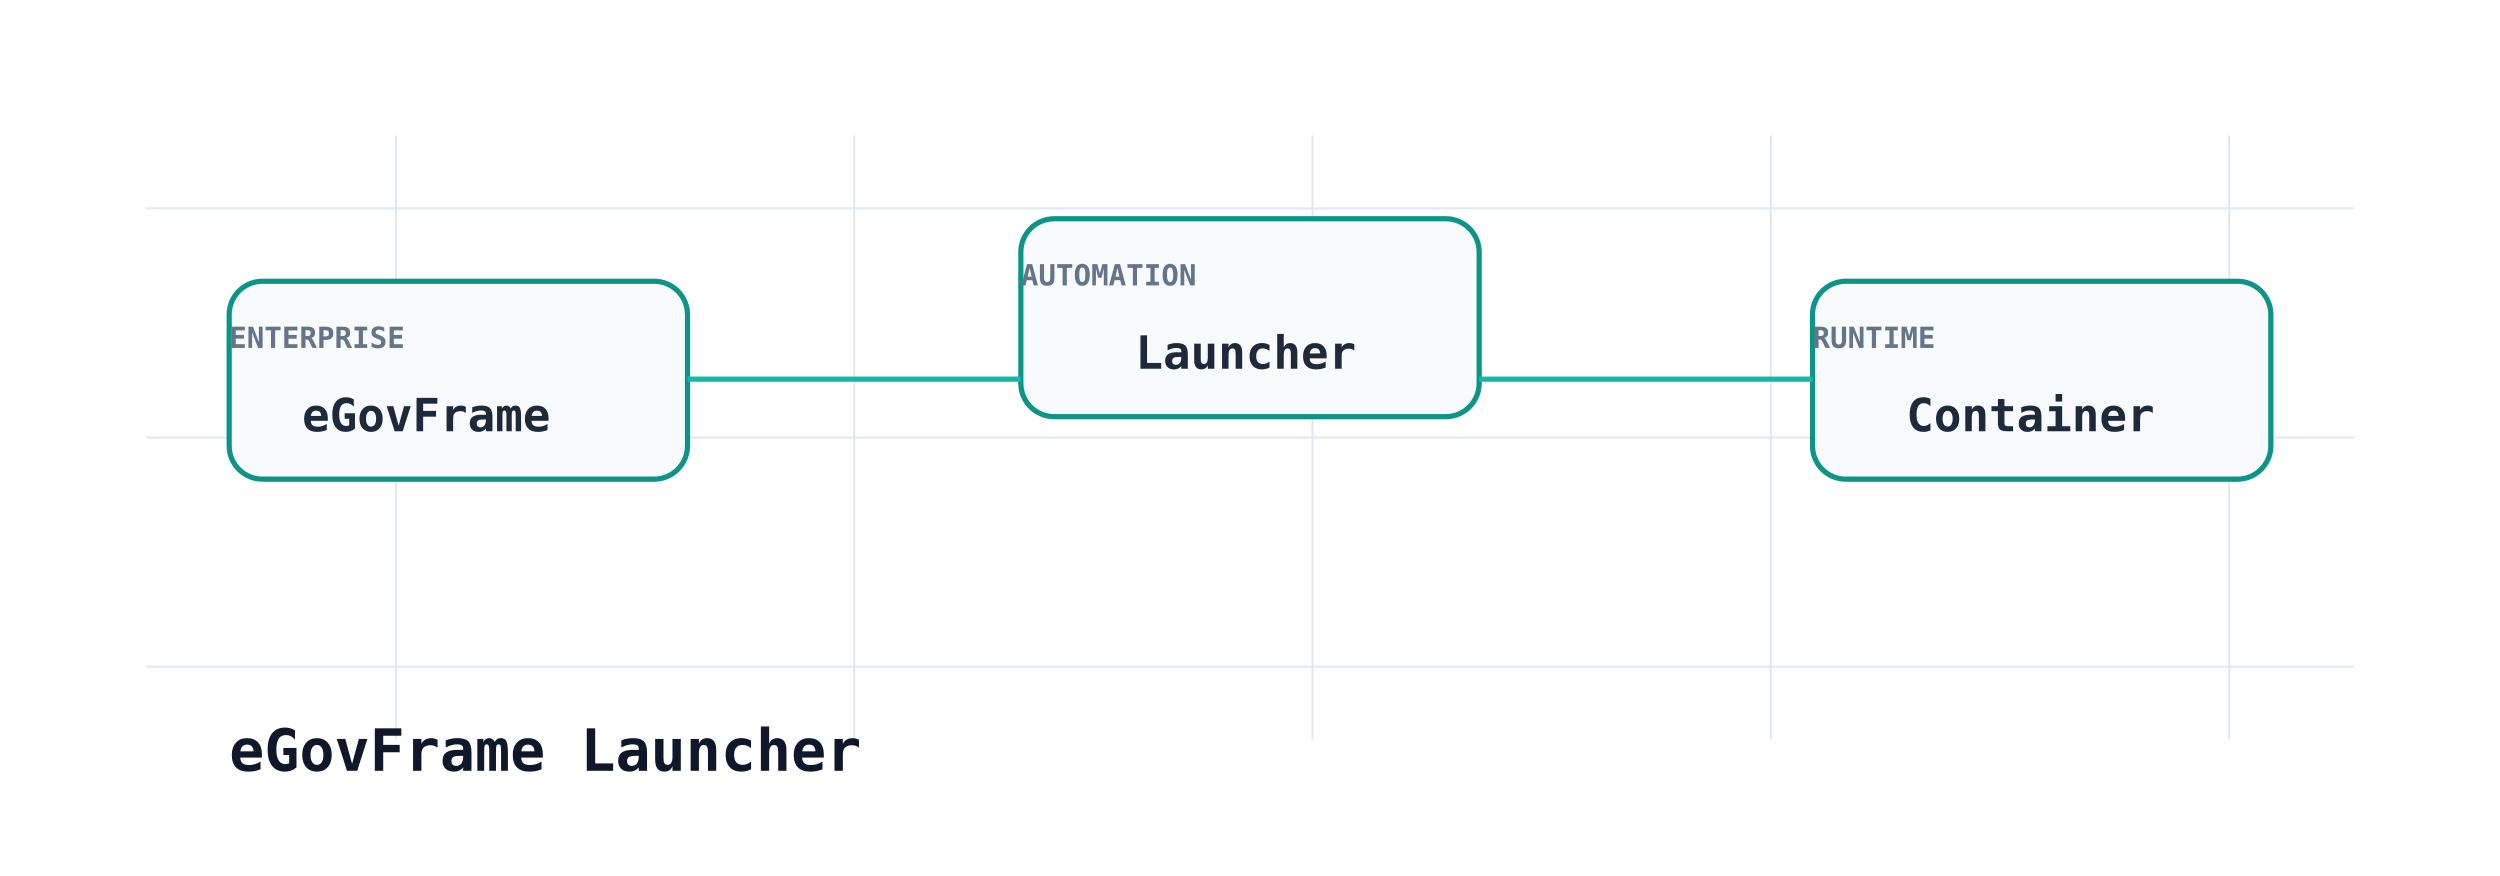
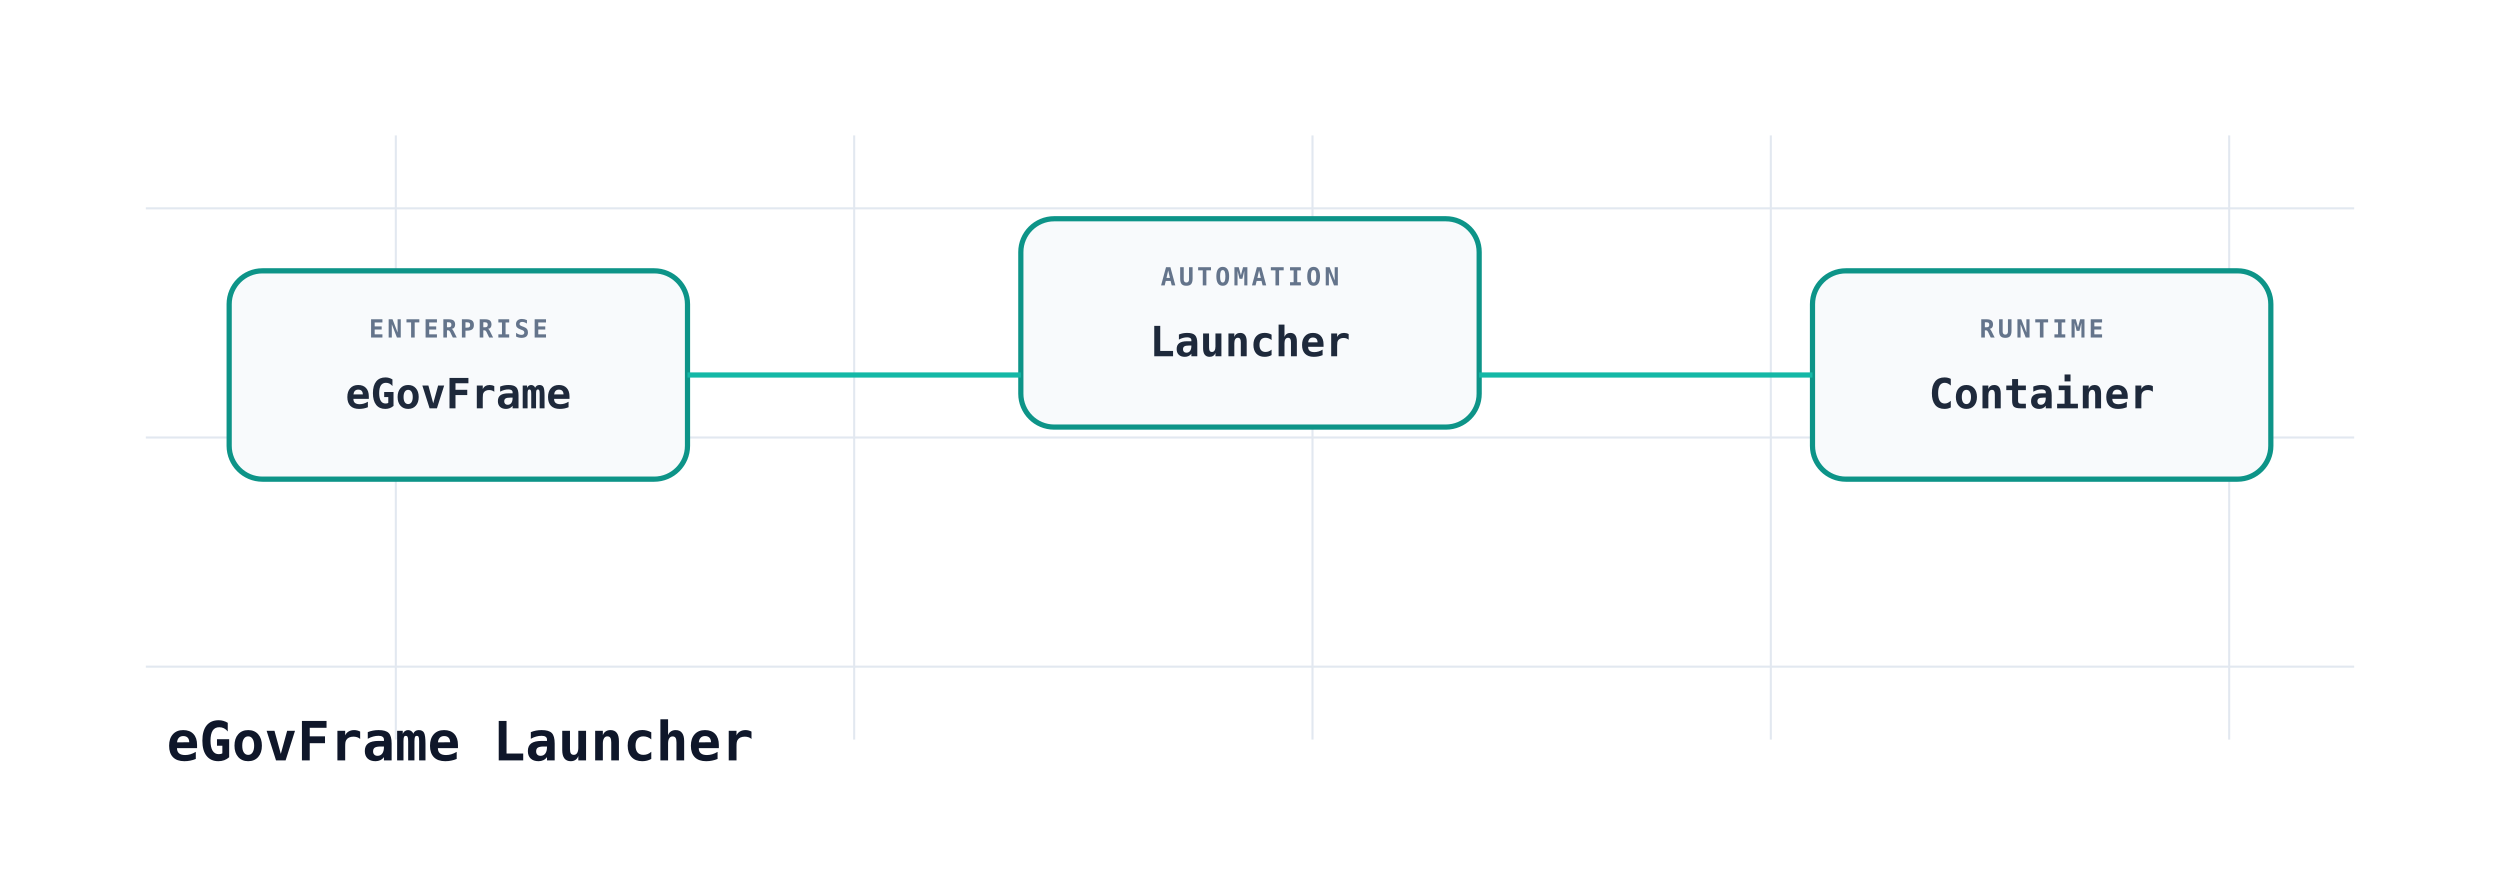
<svg xmlns="http://www.w3.org/2000/svg" viewBox="0 0 1200 420" role="img">
  <style>
    .svg-bg { fill: var(--surface, #ffffff); }
    .svg-grid { stroke: var(--border-soft, #e2e8f0); }
    .svg-card { fill: var(--surface-hi, #f8fafc); stroke: var(--accent, #0d9488); }
    .svg-link { stroke: var(--accent, #14b8a6); }
    .svg-text-title { fill: var(--text, #1e293b); }
    .svg-text-sub { fill: var(--text-faint, #64748b); }
    .svg-brand { fill: var(--text, #0f172a); }
    @media (prefers-color-scheme: dark) {
      .svg-bg { fill: var(--surface, #212a36); }
      .svg-grid { stroke: var(--border-soft, #253242); }
      .svg-card { fill: var(--surface-hi, #1a222c); stroke: var(--accent, #2dd4bf); }
      .svg-link { stroke: var(--accent, #5eead4); }
      .svg-text-title { fill: var(--text, #f0f6fc); }
      .svg-text-sub { fill: var(--text-faint, #94a3b8); }
      .svg-brand { fill: var(--text, #f0f6fc); }
    }
  </style>
  <rect width="1200" height="420" rx="24" class="svg-bg" />
  <g class="svg-grid" stroke-width="1">
    <path d="M70 100h1060M70 210h1060M70 320h1060" />
    <path d="M190 65v290M410 65v290M630 65v290M850 65v290M1070 65v290" />
  </g>
  <g class="svg-card" stroke-width="2.5">
-     <rect x="110" y="135" width="220" height="95" rx="16" />
-     <rect x="490" y="105" width="220" height="95" rx="16" />
-     <rect x="870" y="135" width="220" height="95" rx="16" />
+     <rect x="110" y="130" width="220" height="100" rx="16" />
+     <rect x="490" y="105" width="220" height="100" rx="16" />
+     <rect x="870" y="130" width="220" height="100" rx="16" />
  </g>
  <g class="svg-link" fill="none" stroke-width="2.5">
-     <path d="M330 182h160M710 182h160" />
+     <path d="M330 180h160M710 180h160" />
  </g>
  <g font-family="ui-monospace,SFMono-Regular,Menlo,monospace">
-     <text x="110" y="167" font-size="14" font-weight="600" class="svg-text-sub">ENTERPRISE</text>
-     <text x="145" y="207" font-size="22" font-weight="700" class="svg-text-title">eGovFrame</text>
-     <text x="490" y="137" font-size="14" font-weight="600" class="svg-text-sub">AUTOMATION</text>
-     <text x="545" y="177" font-size="22" font-weight="700" class="svg-text-title">Launcher</text>
-     <text x="870" y="167" font-size="14" font-weight="600" class="svg-text-sub">RUNTIME</text>
-     <text x="915" y="207" font-size="22" font-weight="700" class="svg-text-title">Container</text>
-     <text x="110" y="370" font-size="28" font-weight="700" class="svg-brand">eGovFrame Launcher</text>
+     <text x="220" y="162" text-anchor="middle" font-size="12" font-weight="600" letter-spacing="1.5" class="svg-text-sub">ENTERPRISE</text>
+     <text x="220" y="196" text-anchor="middle" font-size="20" font-weight="700" class="svg-text-title">eGovFrame</text>
+     <text x="600" y="137" text-anchor="middle" font-size="12" font-weight="600" letter-spacing="1.5" class="svg-text-sub">AUTOMATION</text>
+     <text x="600" y="171" text-anchor="middle" font-size="20" font-weight="700" class="svg-text-title">Launcher</text>
+     <text x="980" y="162" text-anchor="middle" font-size="12" font-weight="600" letter-spacing="1.5" class="svg-text-sub">RUNTIME</text>
+     <text x="980" y="196" text-anchor="middle" font-size="20" font-weight="700" class="svg-text-title">Container</text>
+     <text x="80" y="365" font-size="26" font-weight="700" class="svg-brand">eGovFrame Launcher</text>
  </g>
</svg>
